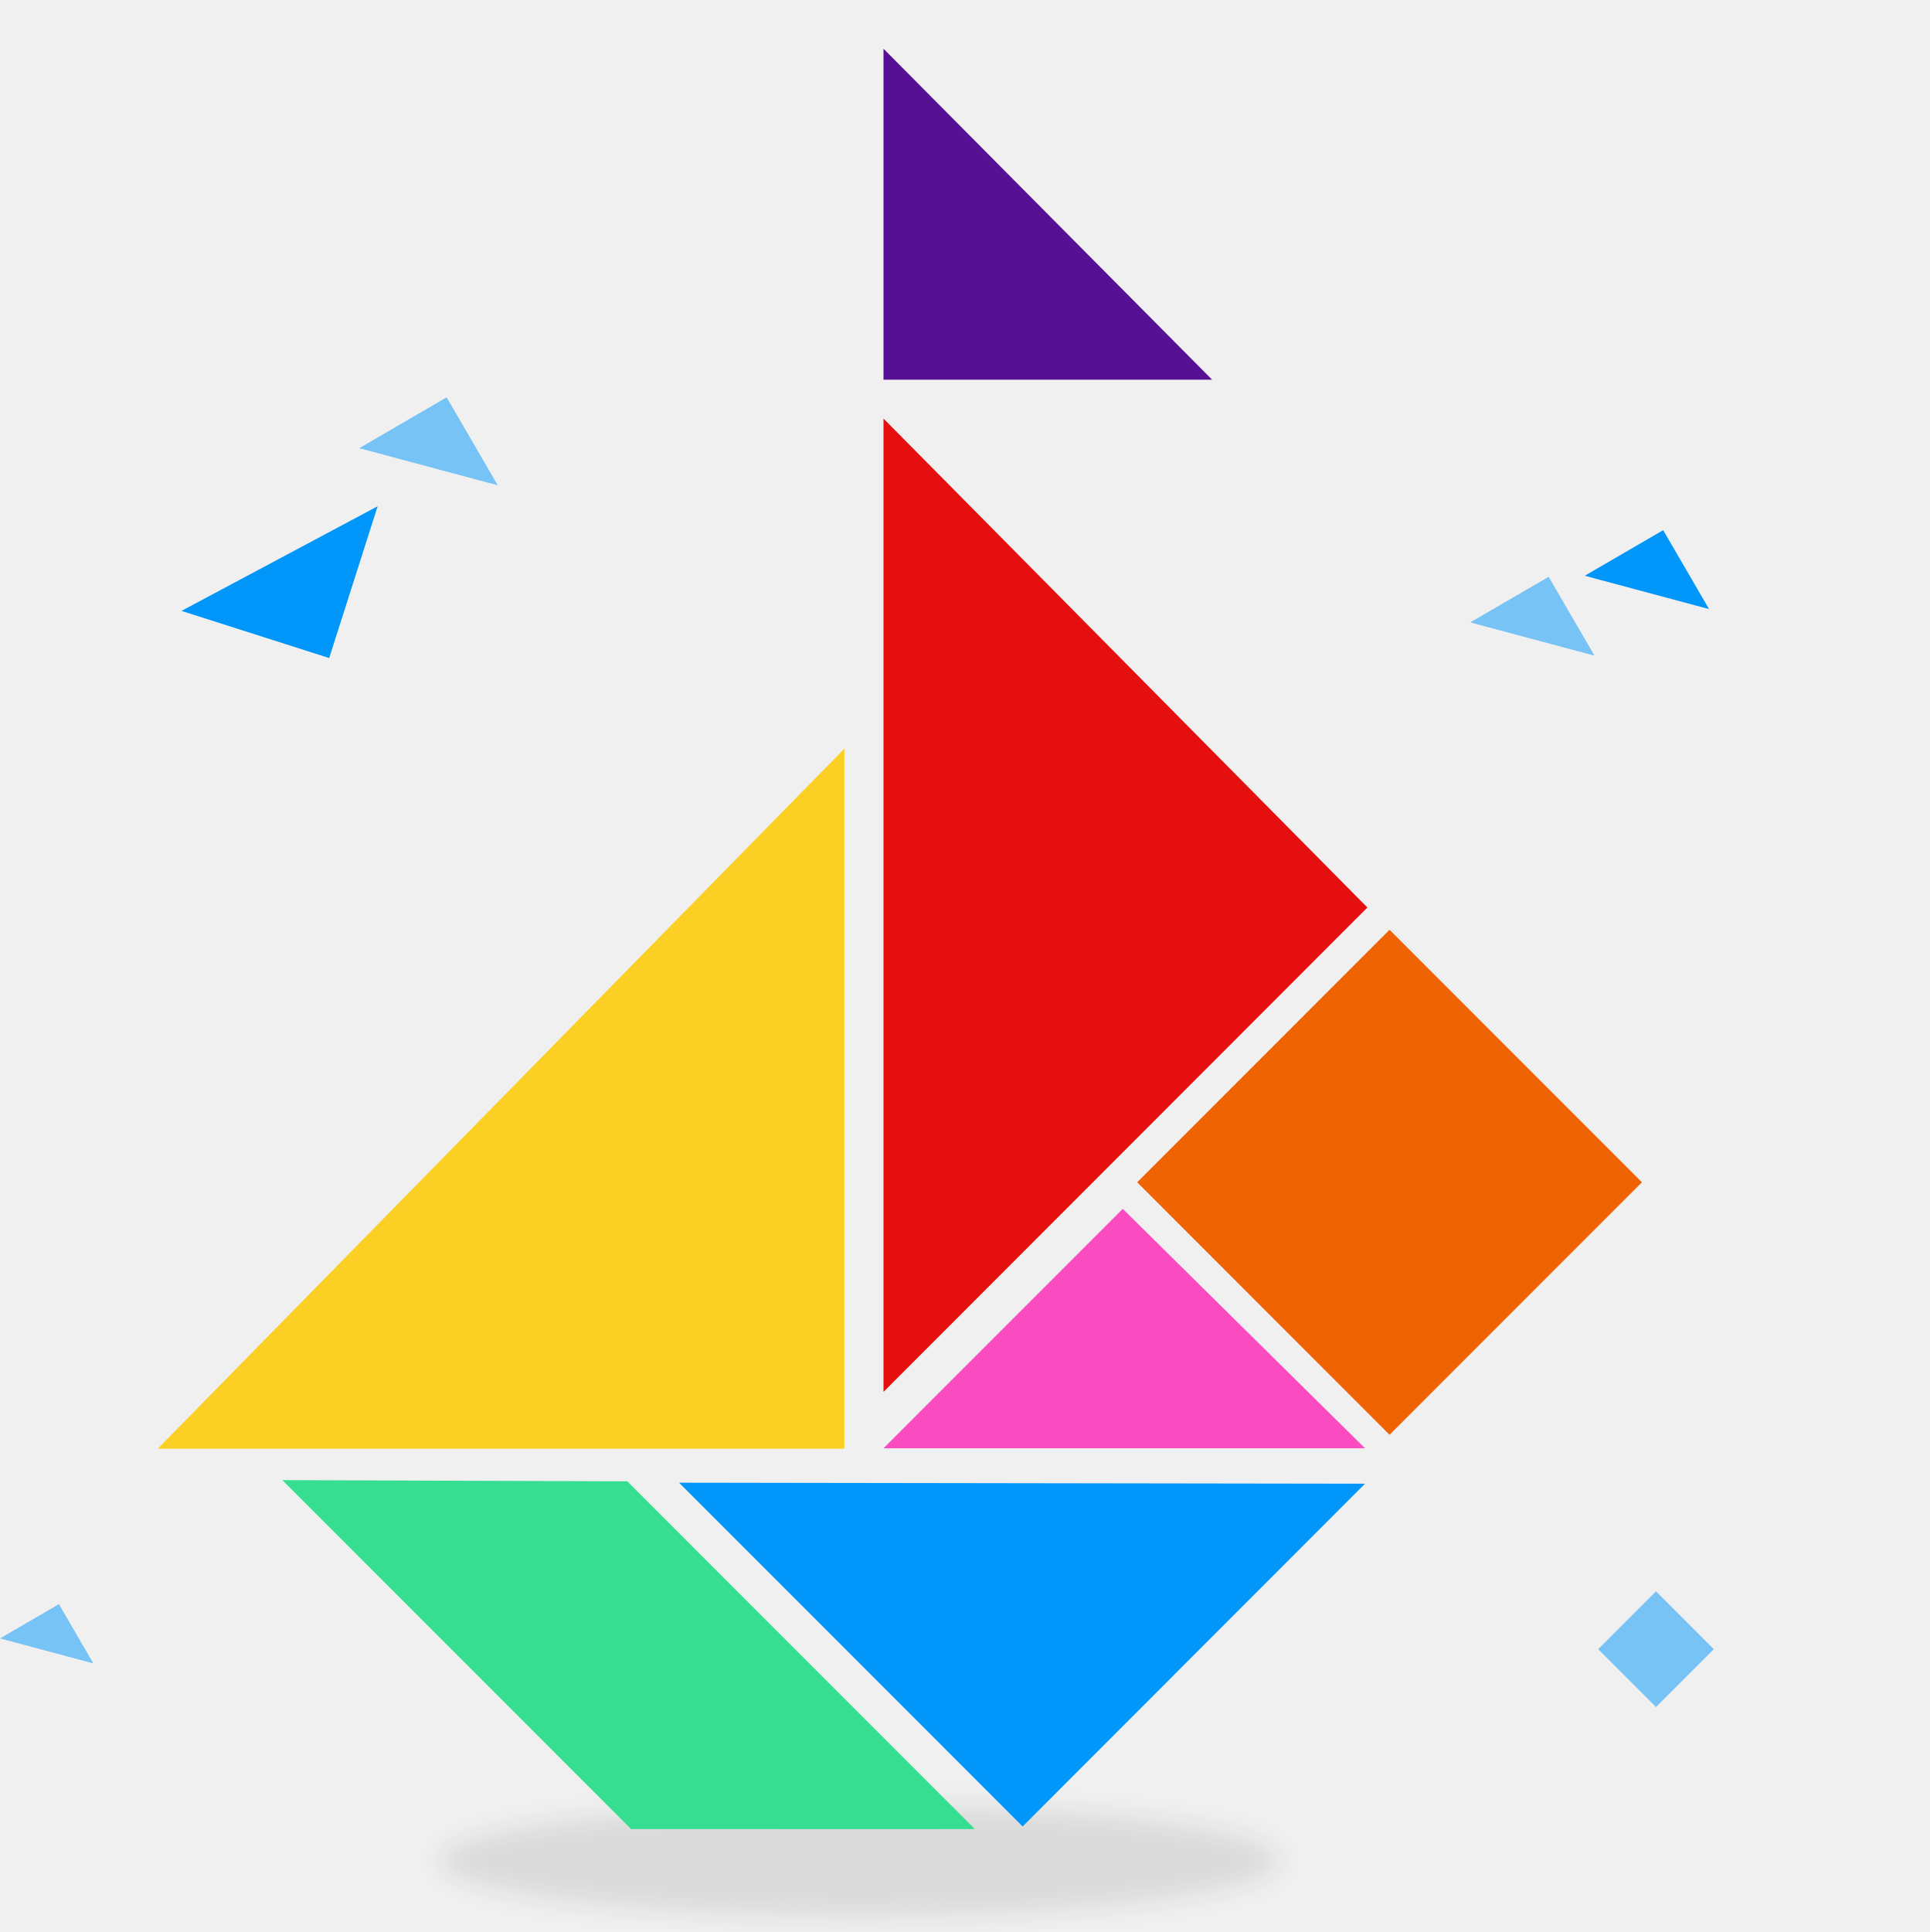
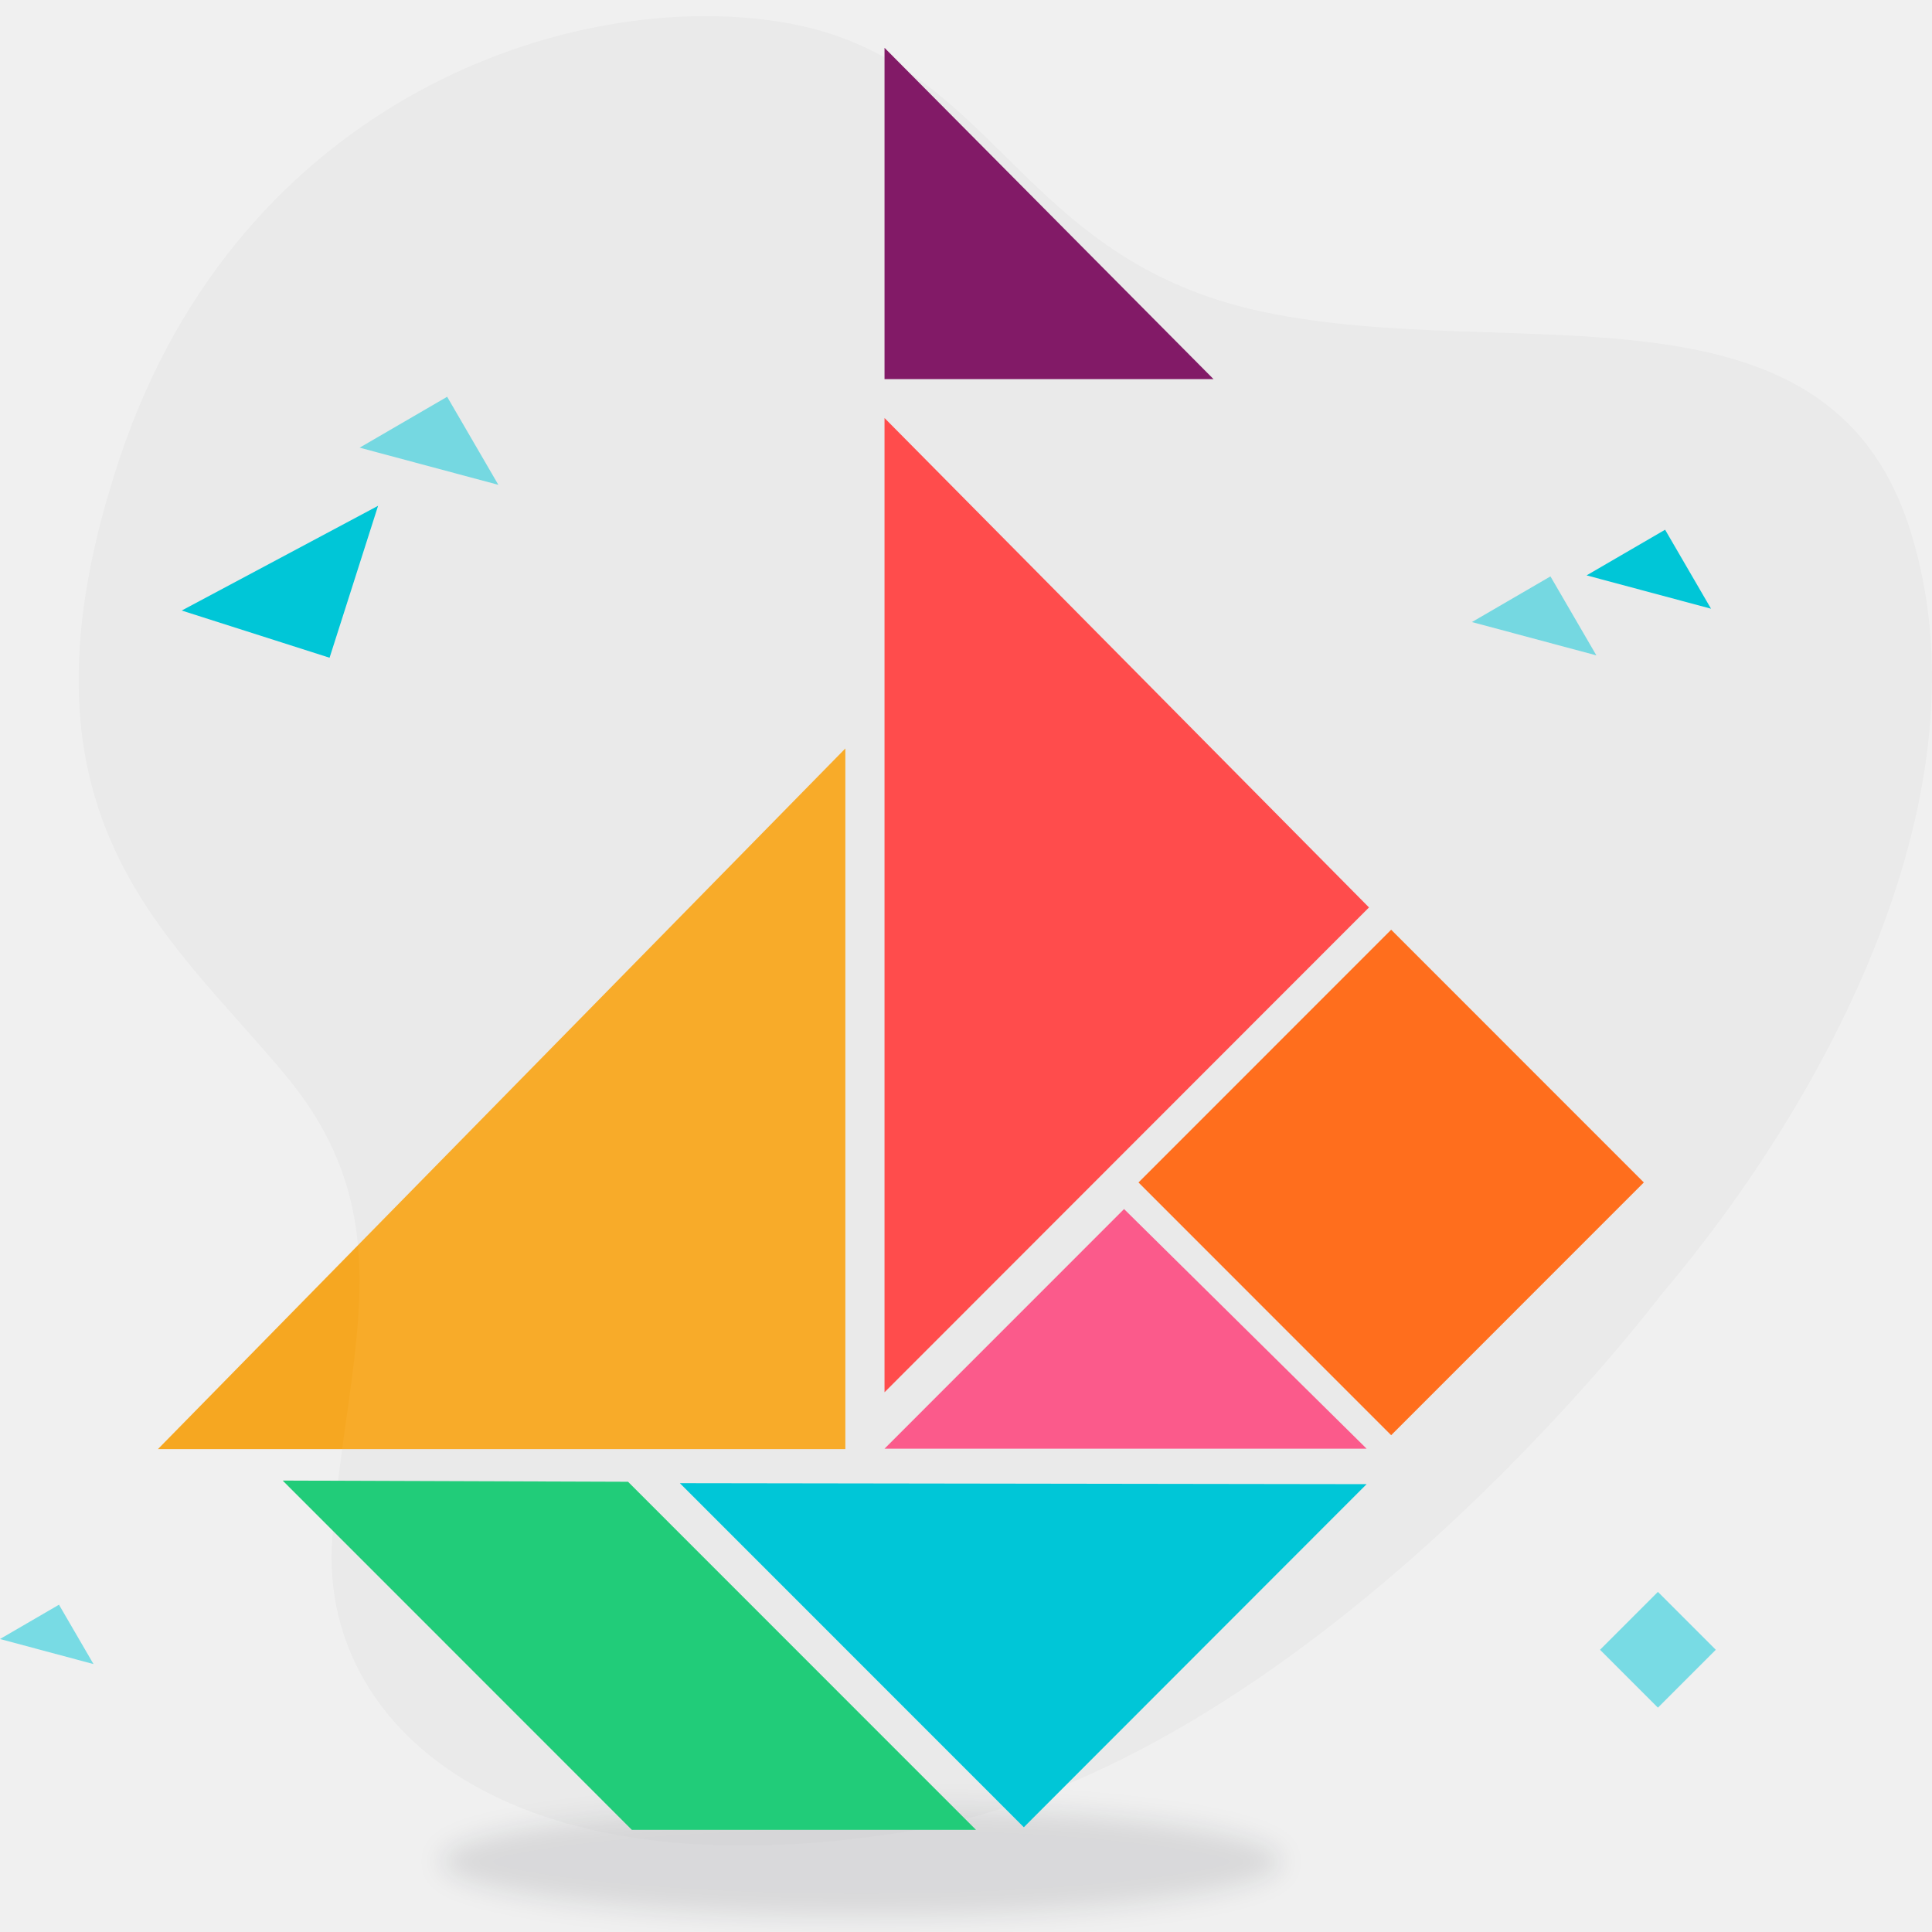
- <svg xmlns="http://www.w3.org/2000/svg" width="1080" height="1081" viewBox="0 0 1080 1081" fill="none">
-   <g clip-path="url(#clip0_239_26821)">
-     <path d="M472.554 418.914V810.577H88.281L472.554 418.914Z" fill="#FBCF23" />
-     <g opacity="0.1" filter="url(#filter0_f_239_26821)">
-       <path d="M716.419 1041.14C716.419 1058.28 611.207 1072.18 481.421 1072.18C351.636 1072.18 246.424 1058.28 246.424 1041.14C246.424 1024 351.636 1010.1 481.421 1010.1C611.207 1010.1 716.419 1024 716.419 1041.14Z" fill="#141414" />
+ <svg xmlns="http://www.w3.org/2000/svg" width="1080" height="1080" viewBox="0 0 1080 1080" fill="none">
+   <g clip-path="url(#tangram__a)">
+     <path d="M472.554 418.398v391.663H88.281l384.273-391.663Z" fill="#F6A721" />
+     <g opacity=".1" filter="url(#tangram__b)">
+       <path d="M716.419 1040.62c0 17.15-105.212 31.04-234.998 31.04-129.785 0-234.997-13.89-234.997-31.04 0-17.14 105.212-31.03 234.997-31.03 129.786 0 234.998 13.89 234.998 31.03Z" fill="#0A0F1A" />
    </g>
-     <path d="M211.352 283.251L184.231 368.195L101.583 341.808L211.352 283.251Z" fill="#0096FA" />
-     <path d="M380.045 829.609L572.326 1021.95L763.939 830.167L380.045 829.609Z" fill="#0096FA" />
-     <path d="M628.361 676.383L494.455 810.332H763.939L628.361 676.383Z" fill="#FB4BC1" />
-     <path opacity="0.5" d="M32.973 897.557L-0 916.731L52.266 930.735L32.973 897.557Z" fill="#0096FA" />
-     <path opacity="0.5" d="M249.96 222.319L201.046 250.763L278.58 271.539L249.96 222.319Z" fill="#0096FA" />
-     <path opacity="0.5" d="M866.711 322.725L822.832 348.241L892.385 366.878L866.711 322.725Z" fill="#0096FA" />
-     <path d="M930.801 296.635L886.922 322.151L956.474 340.788L930.801 296.635Z" fill="#0096FA" />
-     <path d="M494.455 234.191V778.794L765.276 507.774L494.455 234.191Z" fill="#E60F0F" />
-     <path d="M494.455 27.25V212.462H678.381L494.455 27.25Z" fill="#561093" />
-     <path d="M918.912 661.52L777.672 520.234L636.432 661.52L777.672 802.806L918.912 661.52Z" fill="#F06305" />
-     <path opacity="0.5" d="M959.131 922.747L926.781 890.387L894.431 922.747L926.781 955.108L959.131 922.747Z" fill="#0096FA" />
-     <path d="M158.02 828.164L353.198 1023.41H545.59L351.081 828.833L158.02 828.164Z" fill="#35DE90" />
+     <path d="M928.407 724.022S729.825 988.158 505.483 1024.1c-224.343 35.94-327.463-60.69-319.727-164.065 7.736-103.376 41.233-177.552-25.761-258.472C93.002 520.643.093 455.435 67.164 255.36 134.235 55.285 319.82-7.63 438.489 12.6c118.67 20.23 128.881 132.64 268.128 161.84 139.247 29.198 314.623-24.681 361.033 121.38 46.42 146.061-46.41 318.825-139.243 428.202Z" fill="#B9CBD3" style="mix-blend-mode:luminosity" opacity=".16" />
+     <path d="m211.351 282.737-27.12 84.944-82.649-26.387 109.769-58.557Zm168.694 546.359 192.282 192.344L763.94 829.653l-383.895-.557Z" fill="#00C6D7" />
+     <path d="M628.362 675.868 494.456 809.817H763.94L628.362 675.868Z" fill="#FB5A8B" />
+     <path opacity=".5" d="M32.973 897.044 0 916.218l52.266 14.004-19.293-33.178Zm216.988-675.239-48.914 28.444 77.534 20.776-28.62-49.22Zm616.75 100.405-43.878 25.516 69.552 18.637-25.674-44.153Z" fill="#00C6D7" />
+     <path d="m930.801 296.119-43.879 25.516 69.552 18.637-25.673-44.153Z" fill="#00C6D7" />
+     <path d="M494.456 233.678V778.28l270.821-271.02-270.821-273.582Z" fill="#FF4C4C" />
+     <path d="M494.456 26.736v185.211h183.926L494.456 26.736Z" fill="#821A67" />
+     <path d="m918.911 661.005-141.24-141.286-141.24 141.286 141.24 141.286 141.24-141.286Z" fill="#FF6E1D" />
+     <path opacity=".5" d="m959.132 922.232-32.35-32.361-32.35 32.361 32.35 32.36 32.35-32.36Z" fill="#00C6D7" />
+     <path d="m158.019 827.648 195.178 195.242H545.59L351.08 828.317l-193.061-.669Z" fill="#21CC79" />
  </g>
  <defs>
-     <filter id="filter0_f_239_26821" x="232.424" y="996.102" width="497.996" height="90.074" filterUnits="userSpaceOnUse" color-interpolation-filters="sRGB">
+     <clipPath id="tangram__a">
+       <path fill="#fff" d="M0 0h1080v1080H0z" />
+     </clipPath>
+     <filter id="tangram__b" x="232.424" y="995.587" width="497.995" height="90.075" filterUnits="userSpaceOnUse" color-interpolation-filters="sRGB">
      <feFlood flood-opacity="0" result="BackgroundImageFix" />
-       <feBlend mode="normal" in="SourceGraphic" in2="BackgroundImageFix" result="shape" />
-       <feGaussianBlur stdDeviation="7" result="effect1_foregroundBlur_239_26821" />
+       <feBlend in="SourceGraphic" in2="BackgroundImageFix" result="shape" />
+       <feGaussianBlur stdDeviation="7" result="effect1_foregroundBlur_10272_1606" />
    </filter>
-     <clipPath id="clip0_239_26821">
-       <rect width="1080" height="1080" fill="white" transform="translate(0 0.515625)" />
-     </clipPath>
  </defs>
</svg>
